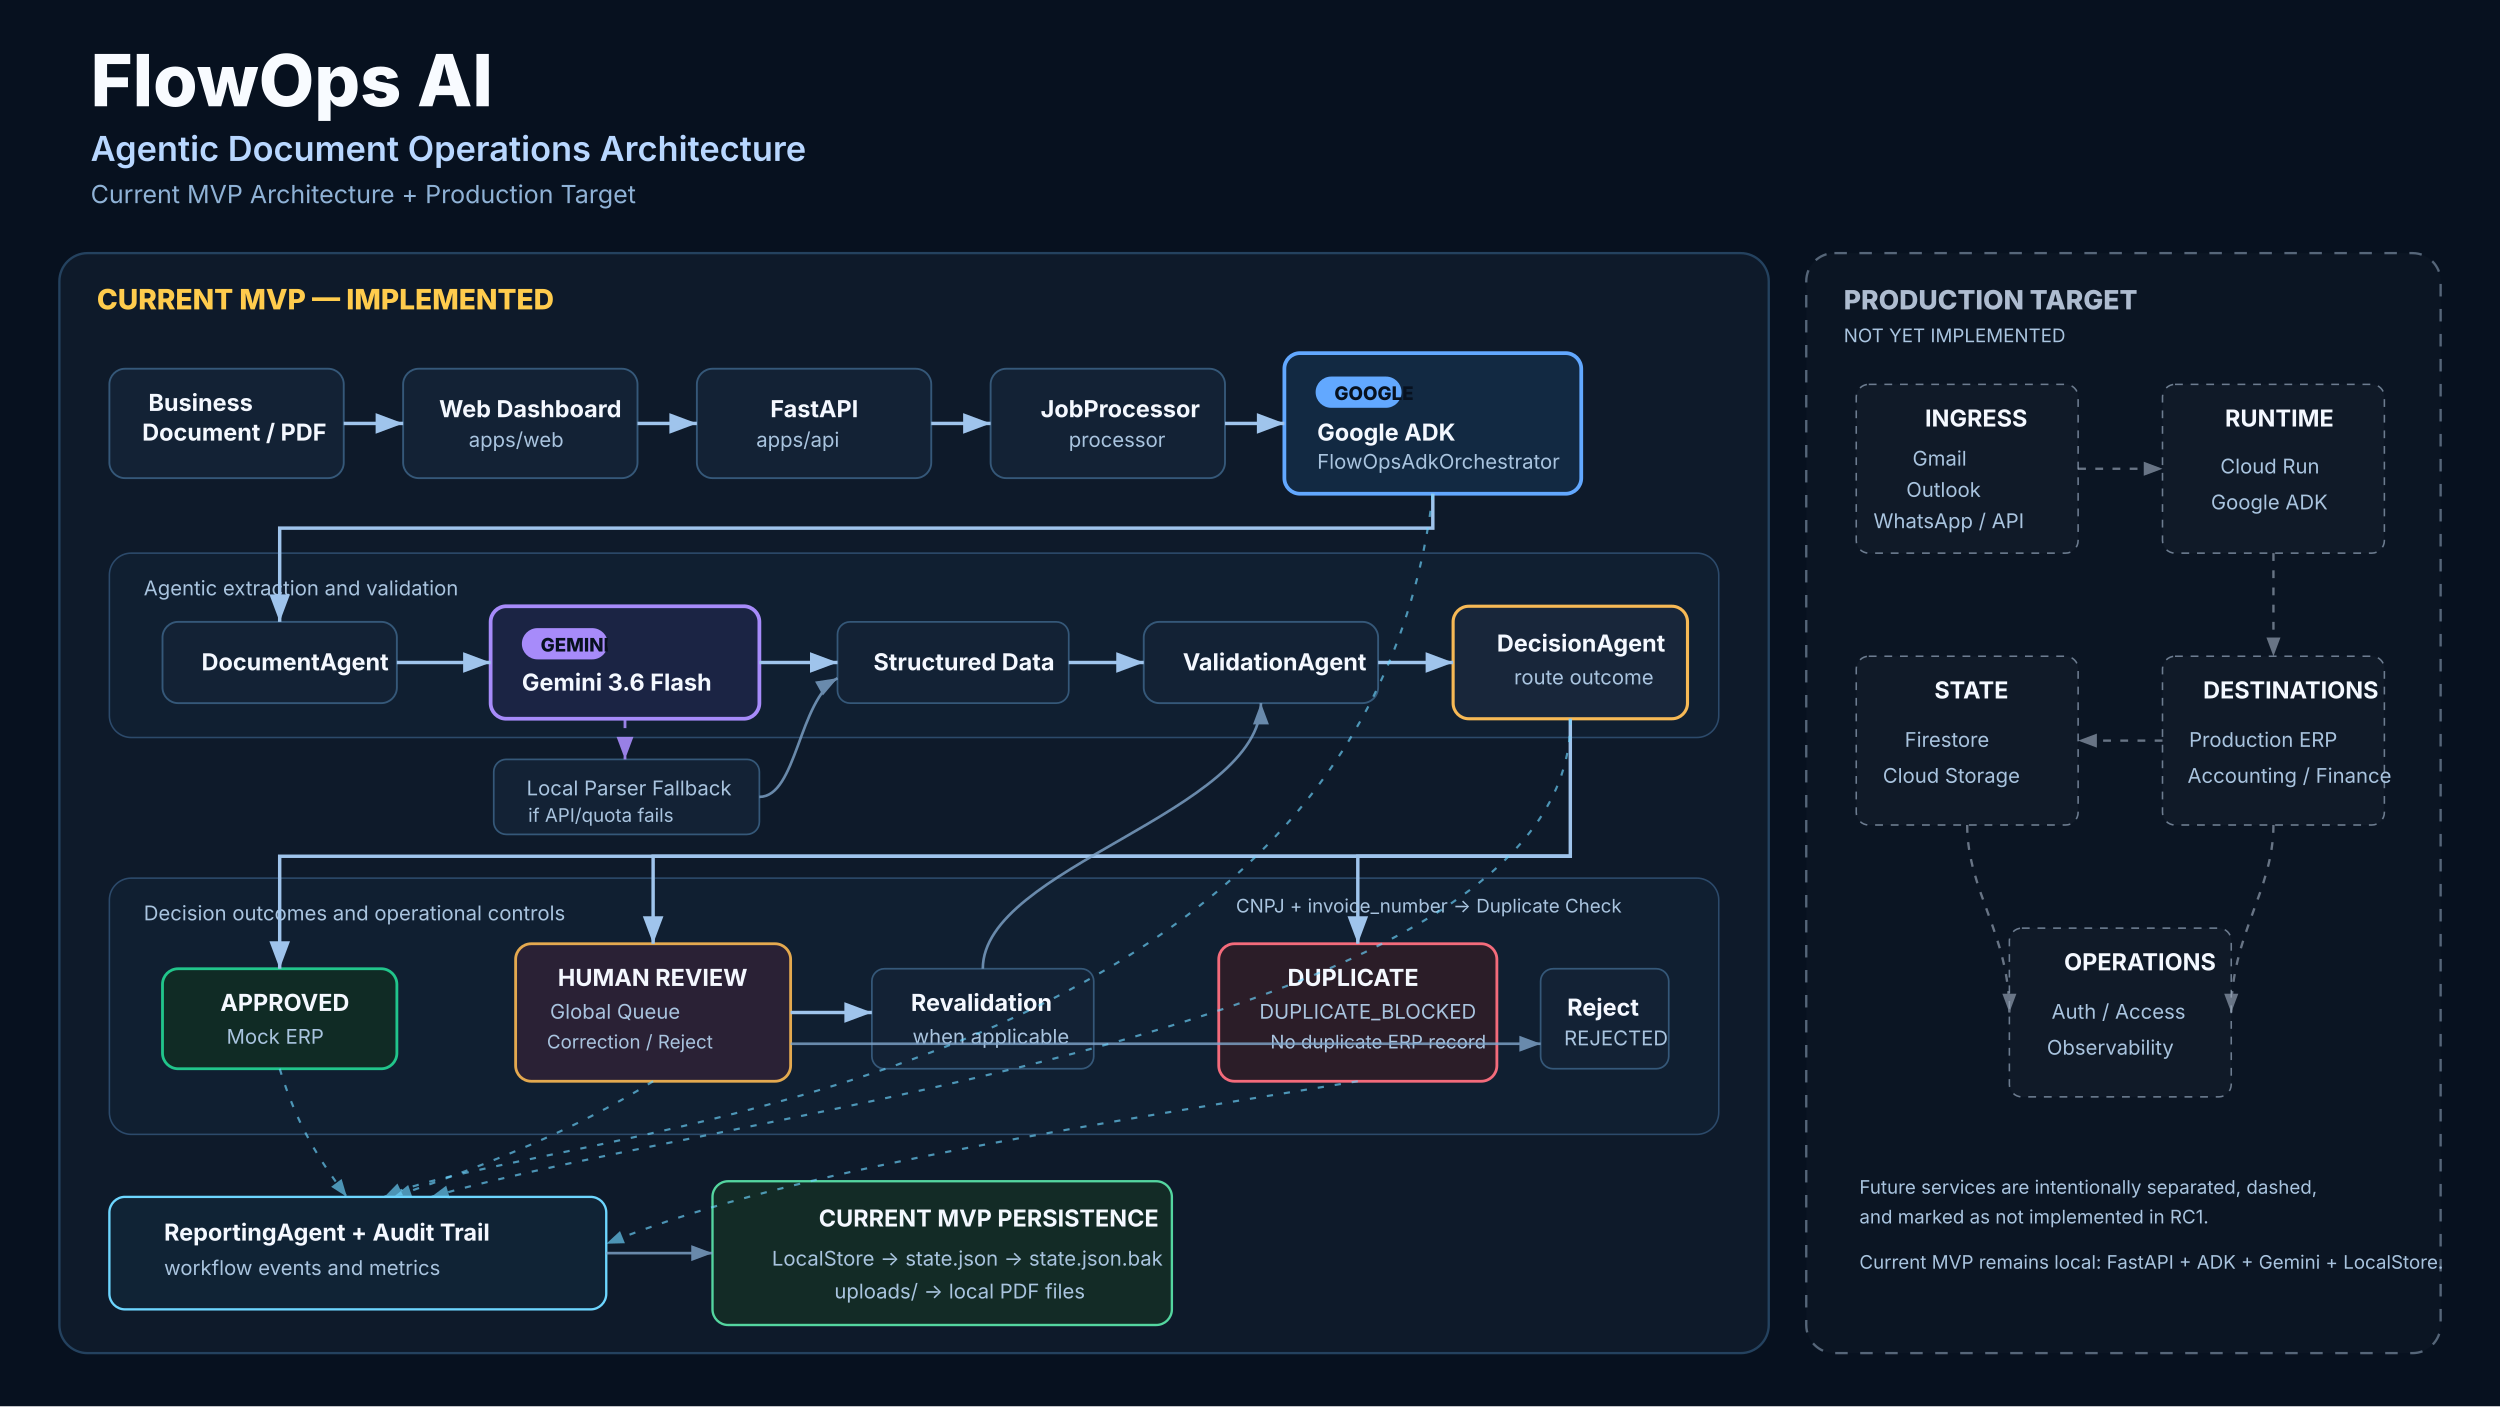
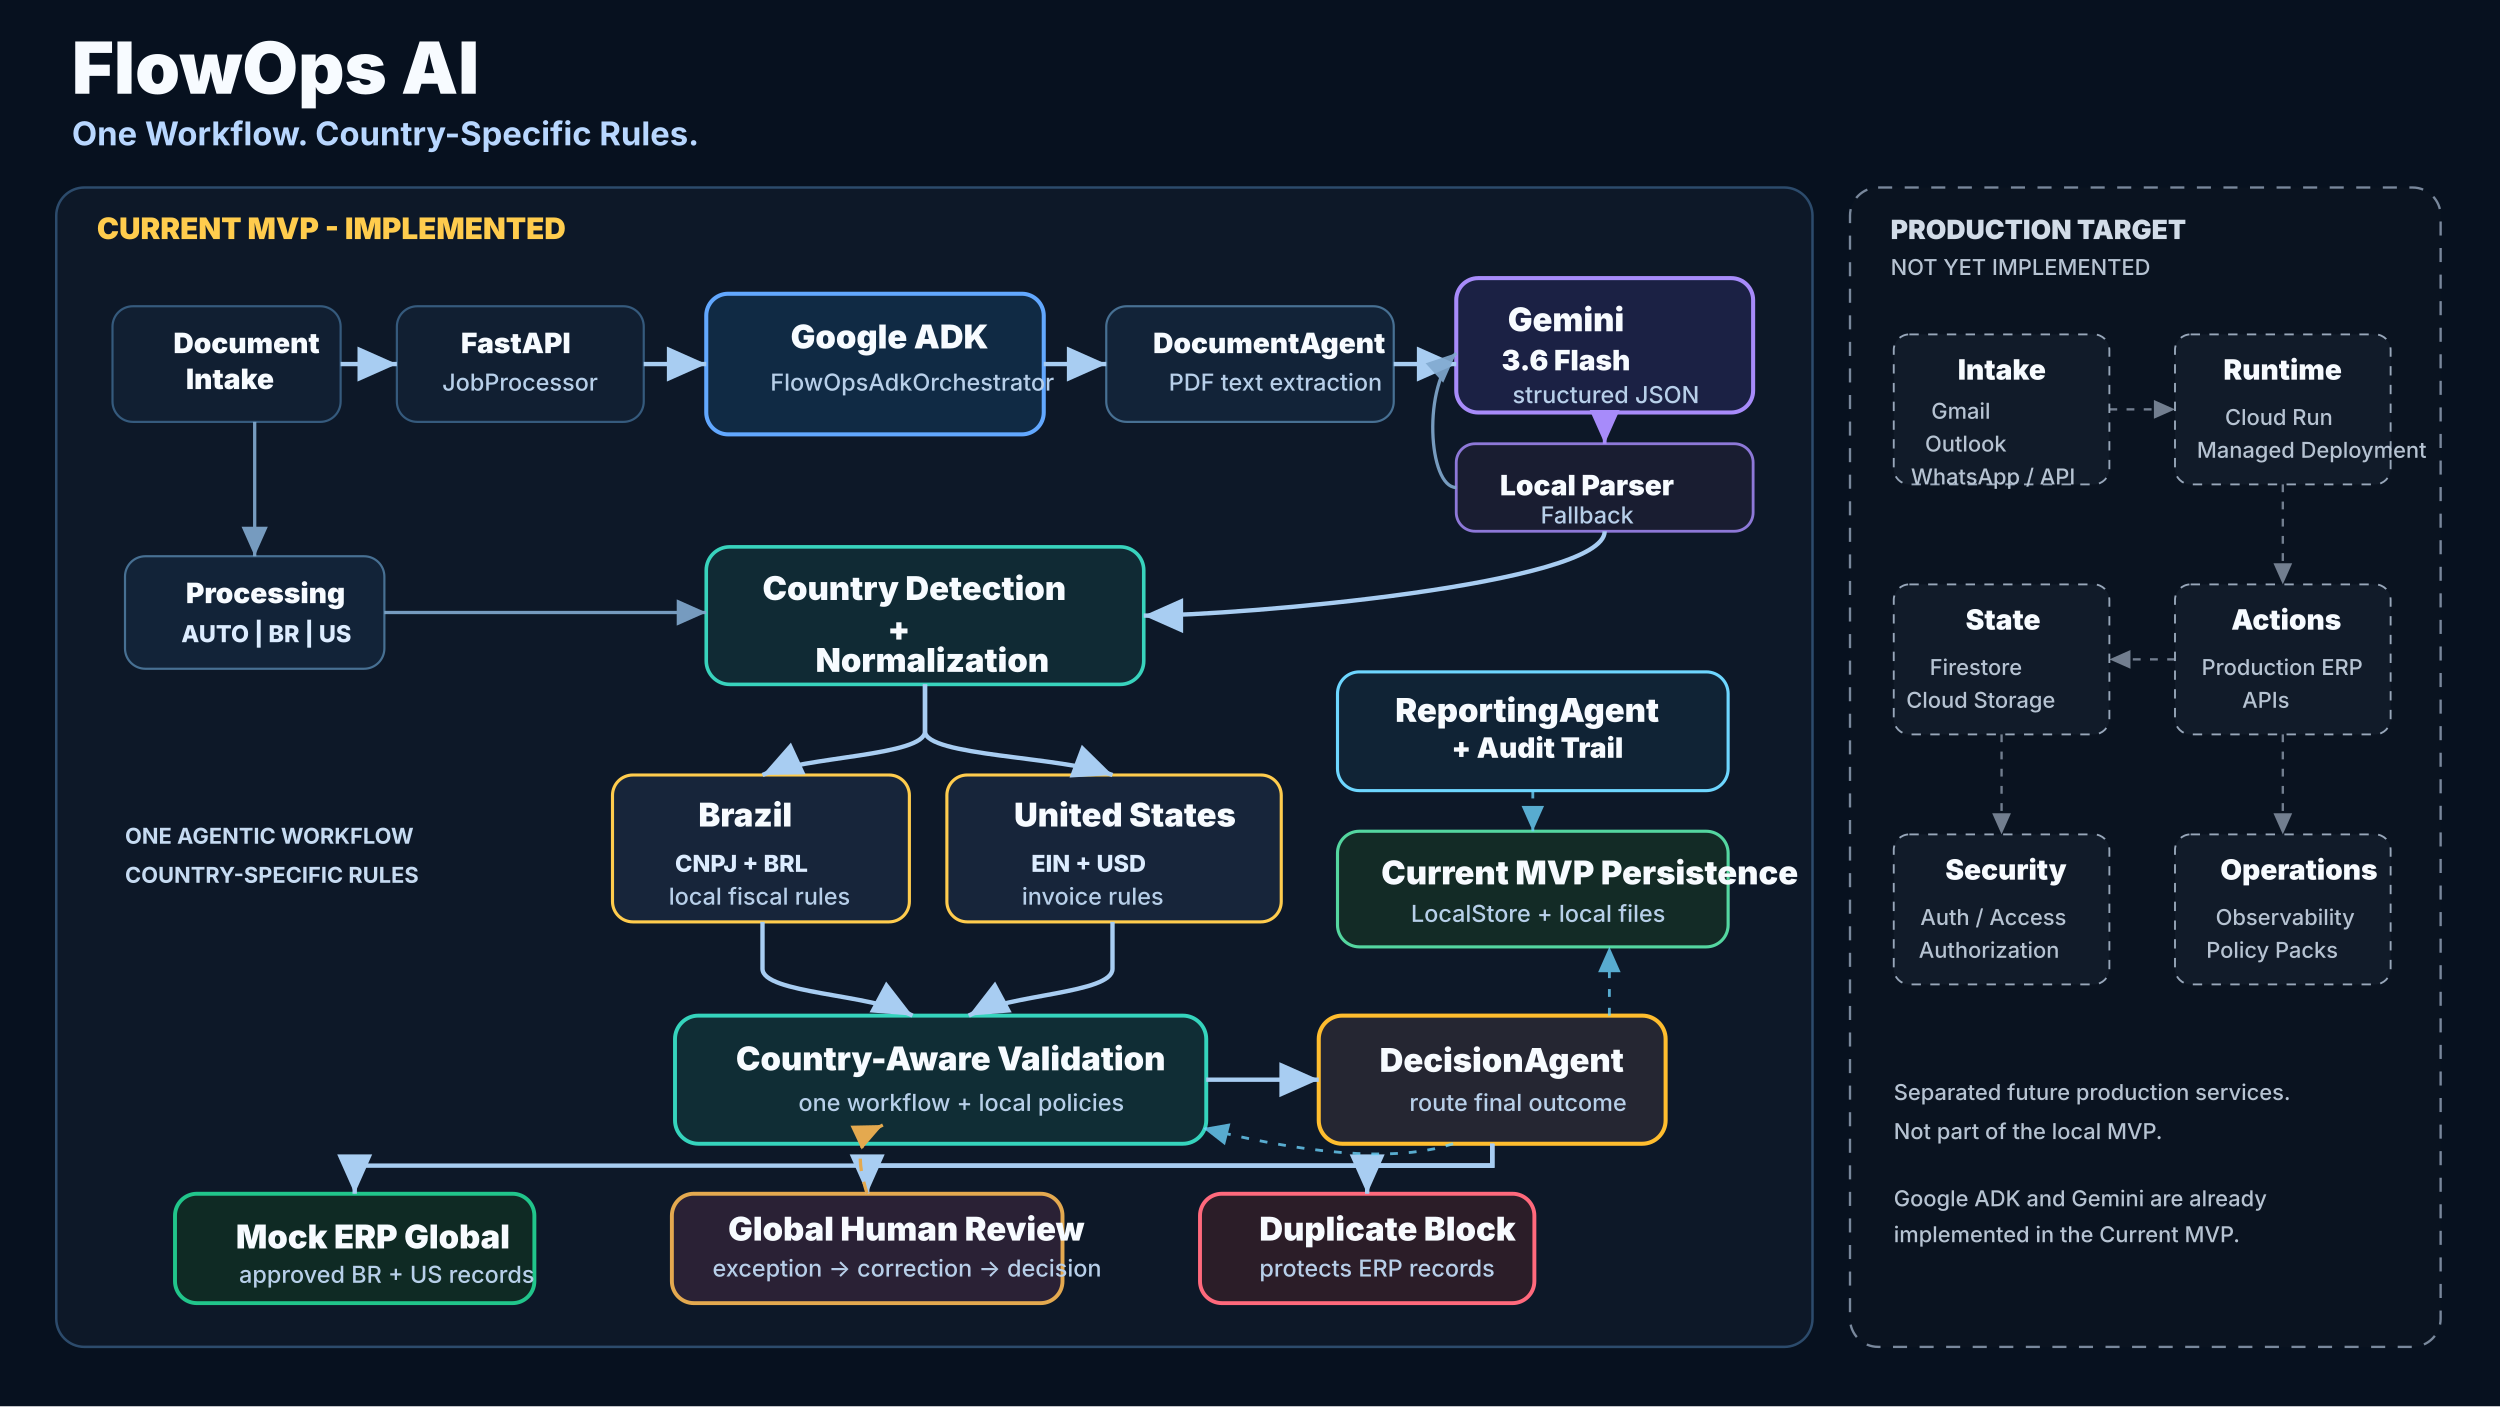
<svg xmlns="http://www.w3.org/2000/svg" width="1600" height="900" viewBox="0 0 1600 900" role="img" aria-labelledby="title desc">
  <defs>
    <style>
      .bg { fill: #07111f; }
-       .panel { fill: #0e1a2a; stroke: #24425f; stroke-width: 1.5; }
-       .panelFuture { fill: #0b1624; stroke: #6b7d92; stroke-width: 1.5; stroke-dasharray: 8 8; opacity: .78; }
-       .lane { fill: #101f31; stroke: #2c4a6b; stroke-width: 1; }
-       .box { fill: #132235; stroke: #355879; stroke-width: 1.2; rx: 10; }
-       .boxSmall { fill: #132235; stroke: #355879; stroke-width: 1.1; rx: 8; }
-       .google { fill: #122942; stroke: #62a8ff; stroke-width: 2.4; rx: 10; }
-       .gemini { fill: #1b2444; stroke: #a78bfa; stroke-width: 2.4; rx: 10; }
-       .decision { fill: #18263a; stroke: #f7b955; stroke-width: 2; rx: 10; }
-       .success { fill: #102b25; stroke: #21c58b; stroke-width: 1.8; rx: 10; }
-       .review { fill: #2a2135; stroke: #e4a94f; stroke-width: 1.8; rx: 10; }
-       .duplicate { fill: #2b1d28; stroke: #f46b7b; stroke-width: 1.8; rx: 10; }
-       .audit { fill: #102335; stroke: #6dd6ff; stroke-width: 1.5; rx: 10; }
-       .store { fill: #132b26; stroke: #54d6a0; stroke-width: 1.5; rx: 10; }
-       .futureBox { fill: #111b29; stroke: #8293a8; stroke-width: 1; stroke-dasharray: 5 5; rx: 8; opacity: .82; }
-       .title { font-family: Inter, Segoe UI, Arial, sans-serif; font-size: 46px; font-weight: 800; fill: #f8fbff; letter-spacing: 0; }
-       .subtitle { font-family: Inter, Segoe UI, Arial, sans-serif; font-size: 22px; font-weight: 600; fill: #b8d7ff; letter-spacing: 0; }
-       .minor { font-family: Inter, Segoe UI, Arial, sans-serif; font-size: 16px; fill: #8fb2d6; letter-spacing: 0; }
-       .section { font-family: Inter, Segoe UI, Arial, sans-serif; font-size: 18px; font-weight: 800; fill: #ffcc4d; letter-spacing: 0; }
-       .sectionFuture { font-family: Inter, Segoe UI, Arial, sans-serif; font-size: 17px; font-weight: 800; fill: #aebcd0; letter-spacing: 0; }
-       .label { font-family: Inter, Segoe UI, Arial, sans-serif; font-size: 15px; font-weight: 700; fill: #f4f8ff; letter-spacing: 0; }
-       .label2 { font-family: Inter, Segoe UI, Arial, sans-serif; font-size: 13px; fill: #a9c4df; letter-spacing: 0; }
-       .labelSmall { font-family: Inter, Segoe UI, Arial, sans-serif; font-size: 12px; fill: #a9c4df; letter-spacing: 0; }
-       .pill { font-family: Inter, Segoe UI, Arial, sans-serif; font-size: 12px; font-weight: 800; fill: #07111f; letter-spacing: 0; }
-       .arrow { stroke: #9fc4ec; stroke-width: 2.2; fill: none; marker-end: url(#arrowHead); }
-       .arrowSoft { stroke: #7fa5cb; stroke-width: 1.7; fill: none; marker-end: url(#arrowHeadSoft); opacity: .8; }
-       .arrowDash { stroke: #a78bfa; stroke-width: 1.8; stroke-dasharray: 6 6; fill: none; marker-end: url(#arrowHeadPurple); opacity: .9; }
-       .eventDash { stroke: #6dd6ff; stroke-width: 1.4; stroke-dasharray: 4 7; fill: none; marker-end: url(#arrowHeadCyan); opacity: .65; }
-       .futureArrow { stroke: #9aa8ba; stroke-width: 1.5; stroke-dasharray: 5 6; fill: none; marker-end: url(#arrowHeadFuture); opacity: .65; }
+       .panel { fill: #0d1828; stroke: #2c4b6c; stroke-width: 1.6; }
+       .futurePanel { fill: #0a1420; stroke: #8b9bb0; stroke-width: 1.5; stroke-dasharray: 9 8; opacity: .86; }
+       .box { fill: #111f32; stroke: #355a7d; stroke-width: 1.4; }
+       .box2 { fill: #122338; stroke: #477093; stroke-width: 1.4; }
+       .region { fill: #102a34; stroke: #38d3bd; stroke-width: 2.3; }
+       .adk { fill: #102a44; stroke: #62a8ff; stroke-width: 2.6; }
+       .gemini { fill: #1b2144; stroke: #a78bfa; stroke-width: 2.6; }
+       .fallback { fill: #191d31; stroke: #8d78d8; stroke-width: 1.8; }
+       .policy { fill: #17253a; stroke: #ffcc4d; stroke-width: 2; }
+       .validation { fill: #102d35; stroke: #35d4bd; stroke-width: 2.5; }
+       .decision { fill: #252632; stroke: #ffbd2e; stroke-width: 2.6; }
+       .erp { fill: #0f2a24; stroke: #21c58b; stroke-width: 2.5; }
+       .review { fill: #2a2135; stroke: #e4a94f; stroke-width: 2.5; }
+       .dup { fill: #2b1d28; stroke: #ff697c; stroke-width: 2.5; }
+       .audit { fill: #102335; stroke: #6dd6ff; stroke-width: 2; }
+       .store { fill: #132b26; stroke: #54d6a0; stroke-width: 2; }
+       .futureBox { fill: #111b29; stroke: #98a7ba; stroke-width: 1.2; stroke-dasharray: 6 6; }
+       .title { font-family: Inter, Segoe UI, Arial, sans-serif; font-size: 46px; font-weight: 850; fill: #f7fbff; letter-spacing: 0; }
+       .subtitle { font-family: Inter, Segoe UI, Arial, sans-serif; font-size: 21px; font-weight: 650; fill: #b8d7ff; letter-spacing: 0; }
+       .section { font-family: Inter, Segoe UI, Arial, sans-serif; font-size: 19px; font-weight: 850; fill: #ffcc4d; letter-spacing: 0; }
+       .futureTitle { font-family: Inter, Segoe UI, Arial, sans-serif; font-size: 17px; font-weight: 850; fill: #d2dce8; letter-spacing: 0; }
+       .label { font-family: Inter, Segoe UI, Arial, sans-serif; font-size: 18px; font-weight: 850; fill: #f7fbff; letter-spacing: 0; }
+       .labelBig { font-family: Inter, Segoe UI, Arial, sans-serif; font-size: 21px; font-weight: 900; fill: #f7fbff; letter-spacing: 0; }
+       .sub { font-family: Inter, Segoe UI, Arial, sans-serif; font-size: 15px; font-weight: 500; fill: #b7cfe9; letter-spacing: 0; }
+       .subStrong { font-family: Inter, Segoe UI, Arial, sans-serif; font-size: 15px; font-weight: 800; fill: #dcecff; letter-spacing: 0; }
+       .futureText { font-family: Inter, Segoe UI, Arial, sans-serif; font-size: 14px; font-weight: 550; fill: #b6c3d2; letter-spacing: 0; }
+       .pathLabel { font-family: Inter, Segoe UI, Arial, sans-serif; font-size: 13px; font-weight: 900; fill: #07111f; letter-spacing: 0; }
+       .note { font-family: Inter, Segoe UI, Arial, sans-serif; font-size: 14px; font-weight: 650; fill: #c6dbf2; letter-spacing: 0; }
+       .arrow { stroke: #a8cdf2; stroke-width: 2.8; fill: none; marker-end: url(#arrowHead); }
+       .arrowSoft { stroke: #82aacf; stroke-width: 2.1; fill: none; marker-end: url(#arrowSoftHead); opacity: .9; }
+       .arrowGemini { stroke: #a78bfa; stroke-width: 2.4; fill: none; marker-end: url(#arrowGeminiHead); }
+       .arrowReview { stroke: #e4a94f; stroke-width: 2.1; stroke-dasharray: 8 7; fill: none; marker-end: url(#arrowReviewHead); }
+       .arrowEvent { stroke: #6dd6ff; stroke-width: 1.8; stroke-dasharray: 5 7; fill: none; marker-end: url(#arrowEventHead); opacity: .78; }
+       .futureArrow { stroke: #9aa8ba; stroke-width: 1.5; stroke-dasharray: 5 6; fill: none; marker-end: url(#arrowFutureHead); opacity: .72; }
    </style>
-     <marker id="arrowHead" markerWidth="10" markerHeight="10" refX="8" refY="3" orient="auto" markerUnits="strokeWidth">
-       <path d="M0,0 L8,3 L0,6 Z" fill="#9fc4ec" />
+     <marker id="arrowHead" markerWidth="12" markerHeight="12" refX="9" refY="4" orient="auto" markerUnits="strokeWidth">
+       <path d="M0,0 L9,4 L0,8 Z" fill="#a8cdf2" />
    </marker>
-     <marker id="arrowHeadSoft" markerWidth="10" markerHeight="10" refX="8" refY="3" orient="auto" markerUnits="strokeWidth">
-       <path d="M0,0 L8,3 L0,6 Z" fill="#7fa5cb" />
+     <marker id="arrowSoftHead" markerWidth="12" markerHeight="12" refX="9" refY="4" orient="auto" markerUnits="strokeWidth">
+       <path d="M0,0 L9,4 L0,8 Z" fill="#82aacf" />
    </marker>
-     <marker id="arrowHeadPurple" markerWidth="10" markerHeight="10" refX="8" refY="3" orient="auto" markerUnits="strokeWidth">
-       <path d="M0,0 L8,3 L0,6 Z" fill="#a78bfa" />
+     <marker id="arrowGeminiHead" markerWidth="12" markerHeight="12" refX="9" refY="4" orient="auto" markerUnits="strokeWidth">
+       <path d="M0,0 L9,4 L0,8 Z" fill="#a78bfa" />
    </marker>
-     <marker id="arrowHeadCyan" markerWidth="10" markerHeight="10" refX="8" refY="3" orient="auto" markerUnits="strokeWidth">
-       <path d="M0,0 L8,3 L0,6 Z" fill="#6dd6ff" />
+     <marker id="arrowReviewHead" markerWidth="12" markerHeight="12" refX="9" refY="4" orient="auto" markerUnits="strokeWidth">
+       <path d="M0,0 L9,4 L0,8 Z" fill="#e4a94f" />
    </marker>
-     <marker id="arrowHeadFuture" markerWidth="10" markerHeight="10" refX="8" refY="3" orient="auto" markerUnits="strokeWidth">
-       <path d="M0,0 L8,3 L0,6 Z" fill="#9aa8ba" />
+     <marker id="arrowEventHead" markerWidth="12" markerHeight="12" refX="9" refY="4" orient="auto" markerUnits="strokeWidth">
+       <path d="M0,0 L9,4 L0,8 Z" fill="#6dd6ff" />
+     </marker>
+     <marker id="arrowFutureHead" markerWidth="12" markerHeight="12" refX="9" refY="4" orient="auto" markerUnits="strokeWidth">
+       <path d="M0,0 L9,4 L0,8 Z" fill="#9aa8ba" />
    </marker>
  </defs>
  <rect class="bg" x="0" y="0" width="1600" height="900" />
-   <text class="title" x="58" y="68">FlowOps AI</text>
-   <text class="subtitle" x="58" y="103">Agentic Document Operations Architecture</text>
-   <text class="minor" x="58" y="130">Current MVP Architecture + Production Target</text>
-   <rect class="panel" x="38" y="162" width="1094" height="704" rx="18" />
-   <text class="section" x="62" y="198">CURRENT MVP — IMPLEMENTED</text>
-   <rect class="panelFuture" x="1156" y="162" width="406" height="704" rx="18" />
-   <text class="sectionFuture" x="1180" y="198">PRODUCTION TARGET</text>
-   <text class="labelSmall" x="1180" y="219">NOT YET IMPLEMENTED</text>
-   <rect class="box" x="70" y="236" width="150" height="70" />
-   <text class="label" x="95" y="263">Business</text>
-   <text class="label" x="91" y="282">Document / PDF</text>
-   <rect class="box" x="258" y="236" width="150" height="70" />
-   <text class="label" x="281" y="267">Web Dashboard</text>
-   <text class="label2" x="300" y="286">apps/web</text>
-   <rect class="box" x="446" y="236" width="150" height="70" />
-   <text class="label" x="493" y="267">FastAPI</text>
-   <text class="label2" x="484" y="286">apps/api</text>
-   <rect class="box" x="634" y="236" width="150" height="70" />
-   <text class="label" x="666" y="267">JobProcessor</text>
-   <text class="label2" x="684" y="286">processor</text>
-   <rect class="google" x="822" y="226" width="190" height="90" />
-   <rect x="842" y="241" width="55" height="20" rx="10" fill="#62a8ff" />
-   <text class="pill" x="854" y="256">GOOGLE</text>
-   <text class="label" x="843" y="282">Google ADK</text>
-   <text class="label2" x="843" y="300">FlowOpsAdkOrchestrator</text>
-   <path class="arrow" d="M220 271 H258" />
-   <path class="arrow" d="M408 271 H446" />
-   <path class="arrow" d="M596 271 H634" />
-   <path class="arrow" d="M784 271 H822" />
-   <rect class="lane" x="70" y="354" width="1030" height="118" rx="14" />
-   <text class="label2" x="92" y="381">Agentic extraction and validation</text>
-   <rect class="box" x="104" y="398" width="150" height="52" />
-   <text class="label" x="129" y="429">DocumentAgent</text>
-   <rect class="gemini" x="314" y="388" width="172" height="72" />
-   <rect x="334" y="402" width="55" height="20" rx="10" fill="#a78bfa" />
-   <text class="pill" x="346" y="417">GEMINI</text>
-   <text class="label" x="334" y="442">Gemini 3.6 Flash</text>
-   <rect class="boxSmall" x="536" y="398" width="148" height="52" />
-   <text class="label" x="559" y="429">Structured Data</text>
-   <rect class="box" x="732" y="398" width="150" height="52" />
-   <text class="label" x="757" y="429">ValidationAgent</text>
-   <rect class="decision" x="930" y="388" width="150" height="72" />
-   <text class="label" x="958" y="417">DecisionAgent</text>
-   <text class="label2" x="969" y="438">route outcome</text>
-   <rect class="boxSmall" x="316" y="486" width="170" height="48" />
-   <text class="label2" x="337" y="509">Local Parser Fallback</text>
-   <text class="labelSmall" x="338" y="526">if API/quota fails</text>
-   <path class="arrow" d="M917 316 V338 H179 V398" />
-   <path class="arrow" d="M254 424 H314" />
-   <path class="arrow" d="M486 424 H536" />
-   <path class="arrow" d="M684 424 H732" />
-   <path class="arrow" d="M882 424 H930" />
-   <path class="arrowDash" d="M400 460 V486" />
-   <path class="arrowSoft" d="M486 510 C510 510 511 448 536 434" />
-   <rect class="lane" x="70" y="562" width="1030" height="164" rx="14" />
-   <text class="label2" x="92" y="589">Decision outcomes and operational controls</text>
-   <rect class="success" x="104" y="620" width="150" height="64" />
-   <text class="label" x="141" y="647">APPROVED</text>
-   <text class="label2" x="145" y="668">Mock ERP</text>
-   <rect class="review" x="330" y="604" width="176" height="88" />
-   <text class="label" x="357" y="631">HUMAN REVIEW</text>
-   <text class="label2" x="352" y="652">Global Queue</text>
-   <text class="labelSmall" x="350" y="671">Correction / Reject</text>
-   <rect class="boxSmall" x="558" y="620" width="142" height="64" />
-   <text class="label" x="583" y="647">Revalidation</text>
-   <text class="label2" x="584" y="668">when applicable</text>
-   <rect class="duplicate" x="780" y="604" width="178" height="88" />
-   <text class="label" x="824" y="631">DUPLICATE</text>
-   <text class="label2" x="806" y="652">DUPLICATE_BLOCKED</text>
-   <text class="labelSmall" x="813" y="671">No duplicate ERP record</text>
-   <rect class="boxSmall" x="986" y="620" width="82" height="64" />
-   <text class="label" x="1003" y="650">Reject</text>
-   <text class="label2" x="1001" y="669">REJECTED</text>
-   <path class="arrow" d="M1005 460 V548 H179 V620" />
-   <path class="arrow" d="M1005 548 H418 V604" />
-   <path class="arrow" d="M506 648 H558" />
-   <path class="arrowSoft" d="M629 620 C629 555 807 520 807 450" />
-   <path class="arrow" d="M1005 548 H869 V604" />
-   <path class="arrowSoft" d="M506 668 H986" />
-   <text class="labelSmall" x="791" y="584">CNPJ + invoice_number → Duplicate Check</text>
-   <rect class="audit" x="70" y="766" width="318" height="72" />
-   <text class="label" x="105" y="794">ReportingAgent + Audit Trail</text>
-   <text class="label2" x="105" y="816">workflow events and metrics</text>
-   <rect class="store" x="456" y="756" width="294" height="92" />
-   <text class="label" x="524" y="785">CURRENT MVP PERSISTENCE</text>
-   <text class="label2" x="494" y="810">LocalStore → state.json → state.json.bak</text>
-   <text class="label2" x="534" y="831">uploads/ → local PDF files</text>
-   <path class="eventDash" d="M917 316 C870 710 340 722 246 766" />
-   <path class="eventDash" d="M1005 460 C1008 660 468 710 276 766" />
-   <path class="eventDash" d="M179 684 C190 720 204 742 222 766" />
-   <path class="eventDash" d="M418 692 C370 722 316 744 252 766" />
-   <path class="eventDash" d="M869 692 C660 726 496 752 388 796" />
-   <path class="arrowSoft" d="M388 802 H456" />
-   <rect class="futureBox" x="1188" y="246" width="142" height="108" />
-   <text class="label" x="1232" y="273">INGRESS</text>
-   <text class="label2" x="1224" y="298">Gmail</text>
-   <text class="label2" x="1220" y="318">Outlook</text>
-   <text class="label2" x="1199" y="338">WhatsApp / API</text>
-   <rect class="futureBox" x="1384" y="246" width="142" height="108" />
-   <text class="label" x="1424" y="273">RUNTIME</text>
-   <text class="label2" x="1421" y="303">Cloud Run</text>
-   <text class="label2" x="1415" y="326">Google ADK</text>
-   <rect class="futureBox" x="1188" y="420" width="142" height="108" />
-   <text class="label" x="1238" y="447">STATE</text>
-   <text class="label2" x="1219" y="478">Firestore</text>
-   <text class="label2" x="1205" y="501">Cloud Storage</text>
-   <rect class="futureBox" x="1384" y="420" width="142" height="108" />
-   <text class="label" x="1410" y="447">DESTINATIONS</text>
-   <text class="label2" x="1401" y="478">Production ERP</text>
-   <text class="label2" x="1400" y="501">Accounting / Finance</text>
-   <rect class="futureBox" x="1286" y="594" width="142" height="108" />
-   <text class="label" x="1321" y="621">OPERATIONS</text>
-   <text class="label2" x="1313" y="652">Auth / Access</text>
-   <text class="label2" x="1310" y="675">Observability</text>
-   <path class="futureArrow" d="M1330 300 H1384" />
-   <path class="futureArrow" d="M1455 354 V420" />
-   <path class="futureArrow" d="M1384 474 H1330" />
-   <path class="futureArrow" d="M1455 528 C1455 570 1428 598 1428 648" />
-   <path class="futureArrow" d="M1259 528 C1259 570 1286 598 1286 648" />
-   <text class="labelSmall" x="1190" y="764">Future services are intentionally separated, dashed,</text>
-   <text class="labelSmall" x="1190" y="783">and marked as not implemented in RC1.</text>
-   <text class="labelSmall" x="1190" y="812">Current MVP remains local: FastAPI + ADK + Gemini + LocalStore.</text>
+   <text class="title" x="46" y="60">FlowOps AI</text>
+   <text class="subtitle" x="46" y="93">One Workflow. Country-Specific Rules.</text>
+   <rect class="panel" x="36" y="120" width="1124" height="742" rx="18" />
+   <text class="section" x="62" y="153">CURRENT MVP - IMPLEMENTED</text>
+   <rect class="futurePanel" x="1184" y="120" width="378" height="742" rx="18" />
+   <text class="futureTitle" x="1210" y="153">PRODUCTION TARGET</text>
+   <text class="futureText" x="1210" y="176">NOT YET IMPLEMENTED</text>
+   <rect class="box" x="72" y="196" width="146" height="74" rx="13" />
+   <text class="label" x="111" y="226">Document</text>
+   <text class="label" x="119" y="249">Intake</text>
+   <rect class="box" x="254" y="196" width="158" height="74" rx="13" />
+   <text class="label" x="295" y="226">FastAPI</text>
+   <text class="sub" x="283" y="250">JobProcessor</text>
+   <rect class="adk" x="452" y="188" width="216" height="90" rx="14" />
+   <text class="labelBig" x="506" y="223">Google ADK</text>
+   <text class="sub" x="493" y="250">FlowOpsAdkOrchestrator</text>
+   <rect class="box2" x="708" y="196" width="184" height="74" rx="13" />
+   <text class="label" x="738" y="226">DocumentAgent</text>
+   <text class="sub" x="748" y="250">PDF text extraction</text>
+   <rect class="gemini" x="932" y="178" width="190" height="86" rx="14" />
+   <text class="labelBig" x="965" y="212">Gemini</text>
+   <text class="label" x="961" y="237">3.6 Flash</text>
+   <text class="sub" x="968" y="258">structured JSON</text>
+   <rect class="fallback" x="932" y="284" width="190" height="56" rx="12" />
+   <text class="label" x="960" y="317">Local Parser</text>
+   <text class="sub" x="986" y="335">Fallback</text>
+   <path class="arrow" d="M218 233 H254" />
+   <path class="arrow" d="M412 233 H452" />
+   <path class="arrow" d="M668 233 H708" />
+   <path class="arrow" d="M892 233 H932" />
+   <path class="arrowGemini" d="M1027 264 V284" />
+   <path class="arrowSoft" d="M932 312 C914 312 910 246 932 226" />
+   <rect class="region" x="452" y="350" width="280" height="88" rx="15" />
+   <text class="labelBig" x="488" y="384">Country Detection</text>
+   <text class="labelBig" x="568" y="410">+</text>
+   <text class="labelBig" x="522" y="430">Normalization</text>
+   <rect class="box2" x="80" y="356" width="166" height="72" rx="13" />
+   <text class="label" x="119" y="386">Processing</text>
+   <text class="subStrong" x="116" y="411">AUTO | BR | US</text>
+   <path class="arrowSoft" d="M163 270 V356" />
+   <path class="arrowSoft" d="M246 392 H452" />
+   <path class="arrow" d="M1027 340 C1027 374 794 394 732 394" />
+   <rect class="policy" x="392" y="496" width="190" height="94" rx="13" />
+   <text class="labelBig" x="447" y="529">Brazil</text>
+   <text class="subStrong" x="432" y="558">CNPJ + BRL</text>
+   <text class="sub" x="428" y="579">local fiscal rules</text>
+   <rect class="policy" x="606" y="496" width="214" height="94" rx="13" />
+   <text class="labelBig" x="649" y="529">United States</text>
+   <text class="subStrong" x="660" y="558">EIN + USD</text>
+   <text class="sub" x="654" y="579">invoice rules</text>
+   <rect class="validation" x="432" y="650" width="340" height="82" rx="15" />
+   <text class="labelBig" x="471" y="685">Country-Aware Validation</text>
+   <text class="sub" x="511" y="711">one workflow + local policies</text>
+   <path class="arrow" d="M592 438 V468 C592 484 514 484 488 496" />
+   <path class="arrow" d="M592 438 V468 C592 484 680 484 712 496" />
+   <path class="arrow" d="M488 590 V620 C488 636 558 636 584 650" />
+   <path class="arrow" d="M712 590 V620 C712 636 646 636 620 650" />
+   <rect class="decision" x="844" y="650" width="222" height="82" rx="15" />
+   <text class="labelBig" x="883" y="686">DecisionAgent</text>
+   <text class="sub" x="902" y="711">route final outcome</text>
+   <path class="arrow" d="M772 691 H844" />
+   <rect class="erp" x="112" y="764" width="230" height="70" rx="14" />
+   <text class="labelBig" x="151" y="799">Mock ERP Global</text>
+   <text class="sub" x="153" y="821">approved BR + US records</text>
+   <rect class="review" x="430" y="764" width="250" height="70" rx="14" />
+   <text class="labelBig" x="466" y="794">Global Human Review</text>
+   <text class="sub" x="456" y="817">exception -&gt; correction -&gt; decision</text>
+   <rect class="dup" x="768" y="764" width="214" height="70" rx="14" />
+   <text class="labelBig" x="806" y="794">Duplicate Block</text>
+   <text class="sub" x="806" y="817">protects ERP records</text>
+   <path class="arrow" d="M955 732 V746 H227 V764" />
+   <path class="arrow" d="M955 732 V746 H555 V764" />
+   <path class="arrow" d="M955 732 V746 H875 V764" />
+   <path class="arrowReview" d="M555 764 C548 742 548 728 565 720" />
+   <rect class="audit" x="856" y="430" width="250" height="76" rx="14" />
+   <text class="labelBig" x="893" y="462">ReportingAgent</text>
+   <text class="label" x="929" y="485">+ Audit Trail</text>
+   <rect class="store" x="856" y="532" width="250" height="74" rx="14" />
+   <text class="labelBig" x="884" y="566">Current MVP Persistence</text>
+   <text class="sub" x="903" y="590">LocalStore + local files</text>
+   <path class="arrowEvent" d="M1030 650 V606" />
+   <path class="arrowEvent" d="M981 506 V532" />
+   <path class="arrowEvent" d="M930 732 C900 742 850 742 770 722" />
+   <text class="note" x="80" y="540">ONE AGENTIC WORKFLOW</text>
+   <text class="note" x="80" y="565">COUNTRY-SPECIFIC RULES</text>
+   <rect class="futureBox" x="1212" y="214" width="138" height="96" rx="10" />
+   <text class="label" x="1253" y="243">Intake</text>
+   <text class="futureText" x="1236" y="268">Gmail</text>
+   <text class="futureText" x="1232" y="289">Outlook</text>
+   <text class="futureText" x="1223" y="310">WhatsApp / API</text>
+   <rect class="futureBox" x="1392" y="214" width="138" height="96" rx="10" />
+   <text class="label" x="1423" y="243">Runtime</text>
+   <text class="futureText" x="1424" y="272">Cloud Run</text>
+   <text class="futureText" x="1406" y="293">Managed Deployment</text>
+   <rect class="futureBox" x="1212" y="374" width="138" height="96" rx="10" />
+   <text class="label" x="1258" y="403">State</text>
+   <text class="futureText" x="1235" y="432">Firestore</text>
+   <text class="futureText" x="1220" y="453">Cloud Storage</text>
+   <rect class="futureBox" x="1392" y="374" width="138" height="96" rx="10" />
+   <text class="label" x="1428" y="403">Actions</text>
+   <text class="futureText" x="1409" y="432">Production ERP</text>
+   <text class="futureText" x="1435" y="453">APIs</text>
+   <rect class="futureBox" x="1212" y="534" width="138" height="96" rx="10" />
+   <text class="label" x="1245" y="563">Security</text>
+   <text class="futureText" x="1229" y="592">Auth / Access</text>
+   <text class="futureText" x="1228" y="613">Authorization</text>
+   <rect class="futureBox" x="1392" y="534" width="138" height="96" rx="10" />
+   <text class="label" x="1421" y="563">Operations</text>
+   <text class="futureText" x="1418" y="592">Observability</text>
+   <text class="futureText" x="1412" y="613">Policy Packs</text>
+   <path class="futureArrow" d="M1350 262 H1392" />
+   <path class="futureArrow" d="M1461 310 V374" />
+   <path class="futureArrow" d="M1392 422 H1350" />
+   <path class="futureArrow" d="M1281 470 V534" />
+   <path class="futureArrow" d="M1461 470 V534" />
+   <text class="futureText" x="1212" y="704">Separated future production services.</text>
+   <text class="futureText" x="1212" y="729">Not part of the local MVP.</text>
+   <text class="futureText" x="1212" y="772">Google ADK and Gemini are already</text>
+   <text class="futureText" x="1212" y="795">implemented in the Current MVP.</text>
</svg>
